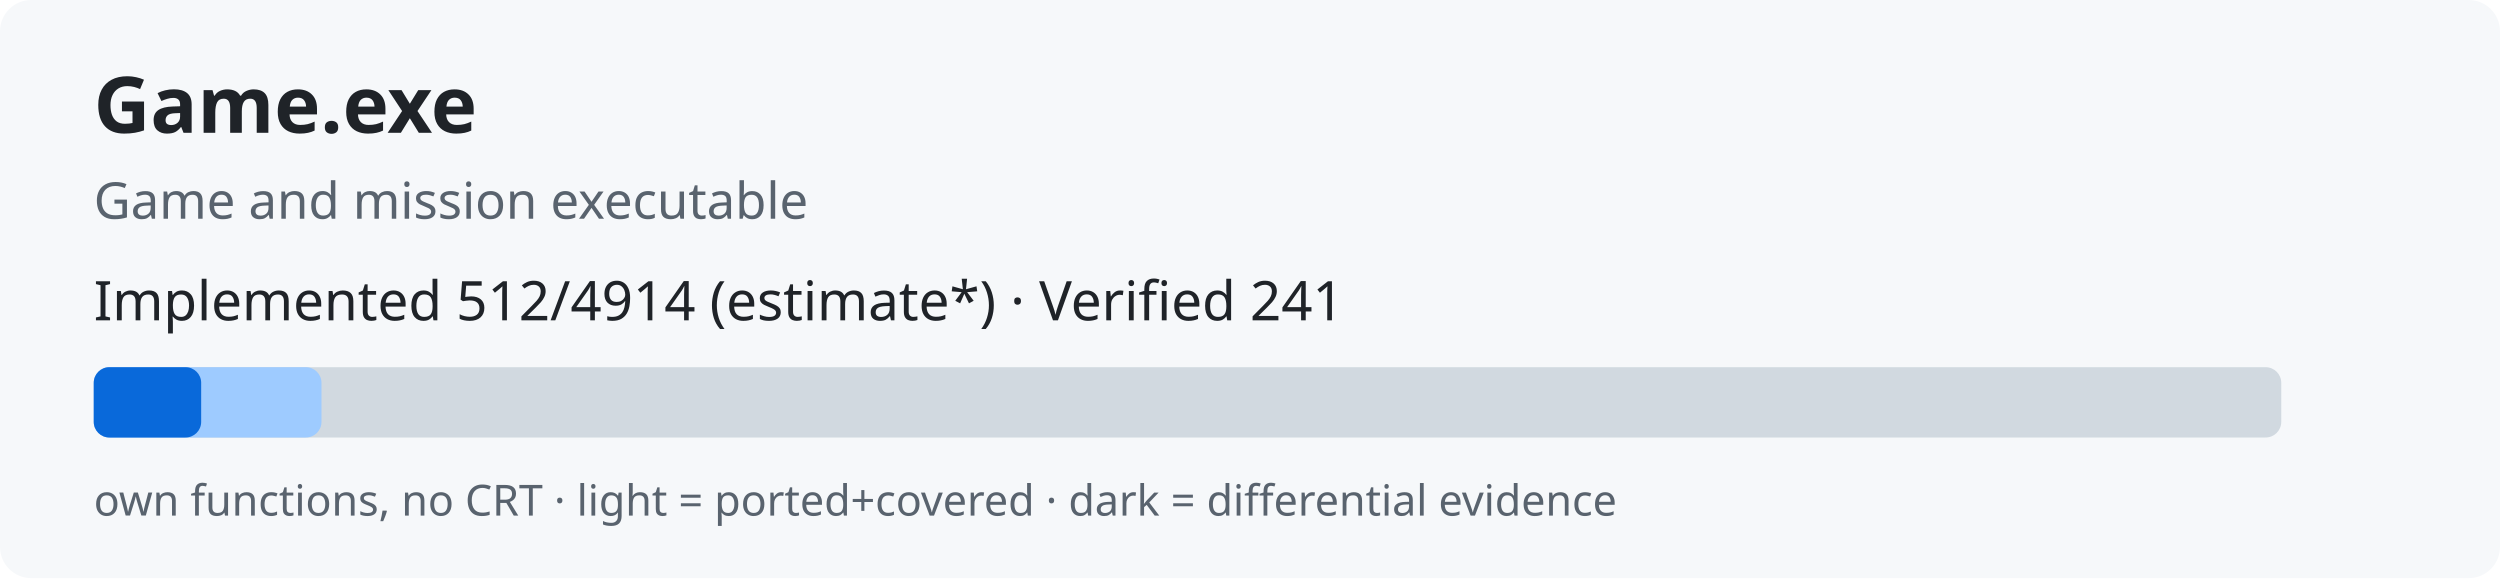
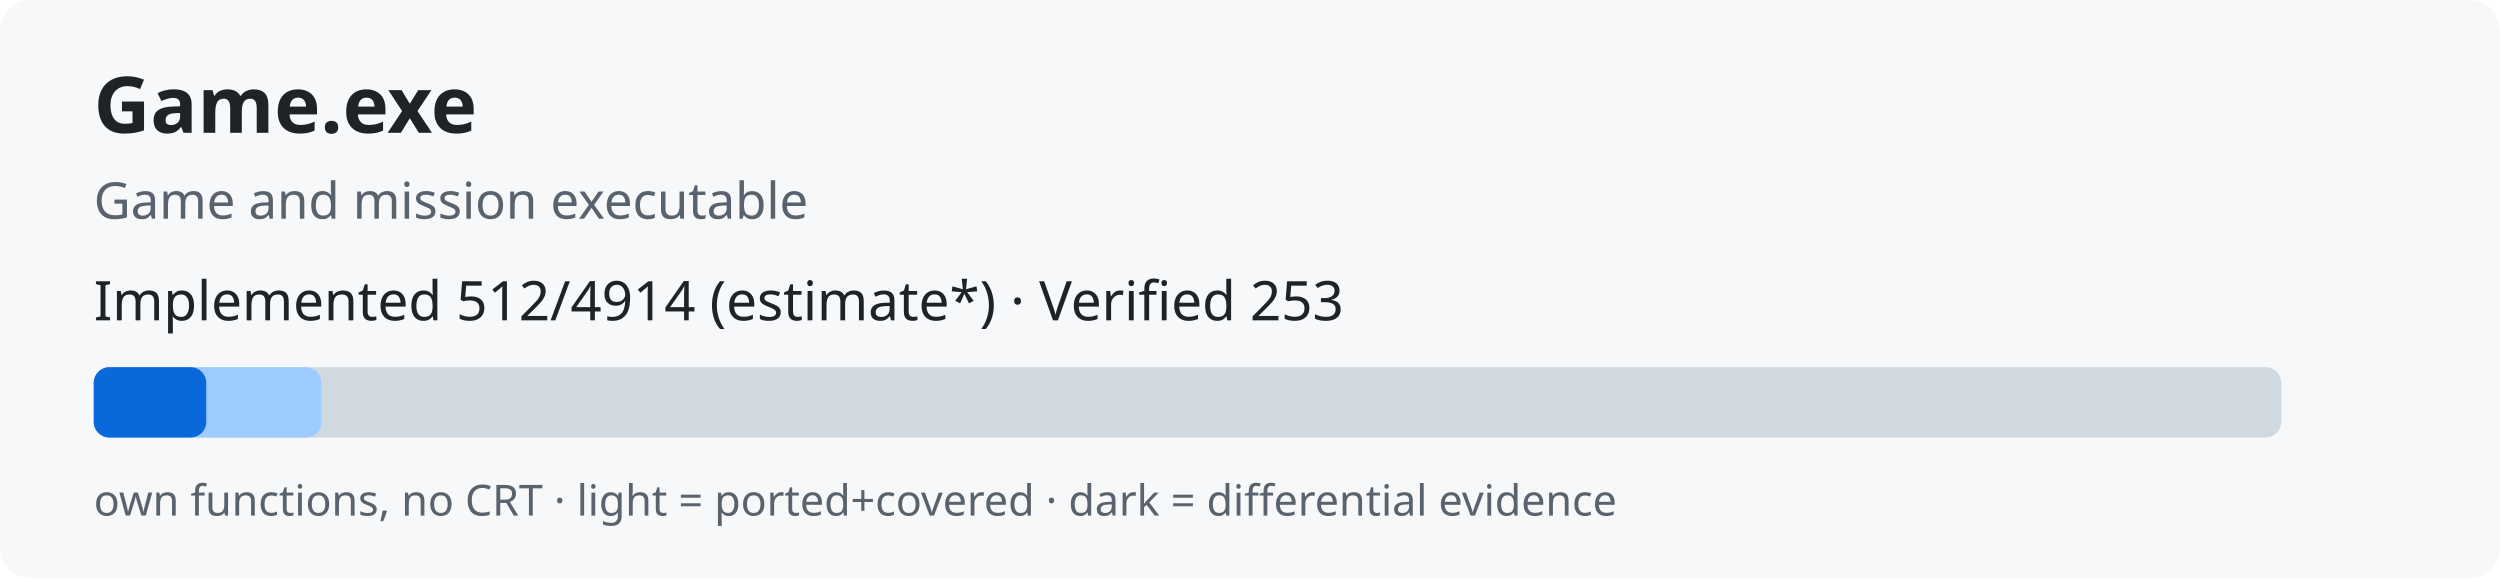
<svg xmlns="http://www.w3.org/2000/svg" width="640" height="148" role="img">
  <rect width="640" height="148" rx="8" fill="#f6f8fa" />
  <text x="24" y="34" font-family="sans-serif" font-size="20" font-weight="bold" fill="#1f2328">Game.exe</text>
  <text x="24" y="56" font-family="sans-serif" font-size="13" fill="#59636e">Game and mission executable</text>
-   <text x="24" y="82" font-family="sans-serif" font-size="14" fill="#1f2328">Implemented 512/4914 (estimate*) · Verified 241</text>
+   <text x="24" y="82" font-family="sans-serif" font-size="14" fill="#1f2328">Implemented 512/4914 (estimate*) · Verified 253</text>
  <rect x="24" y="94" width="560" height="18" rx="4" fill="#d1d9e0" />
  <rect x="24" y="94" width="58.3" height="18" rx="4" fill="#9ecbff" />
-   <rect x="24" y="94" width="27.5" height="18" rx="4" fill="#0969da" />
+   <rect x="24" y="94" width="28.8" height="18" rx="4" fill="#0969da" />
  <text x="24" y="132" font-family="sans-serif" font-size="11" fill="#59636e">own functions, no CRT · light = ported+covered · dark = differential evidence</text>
</svg>
